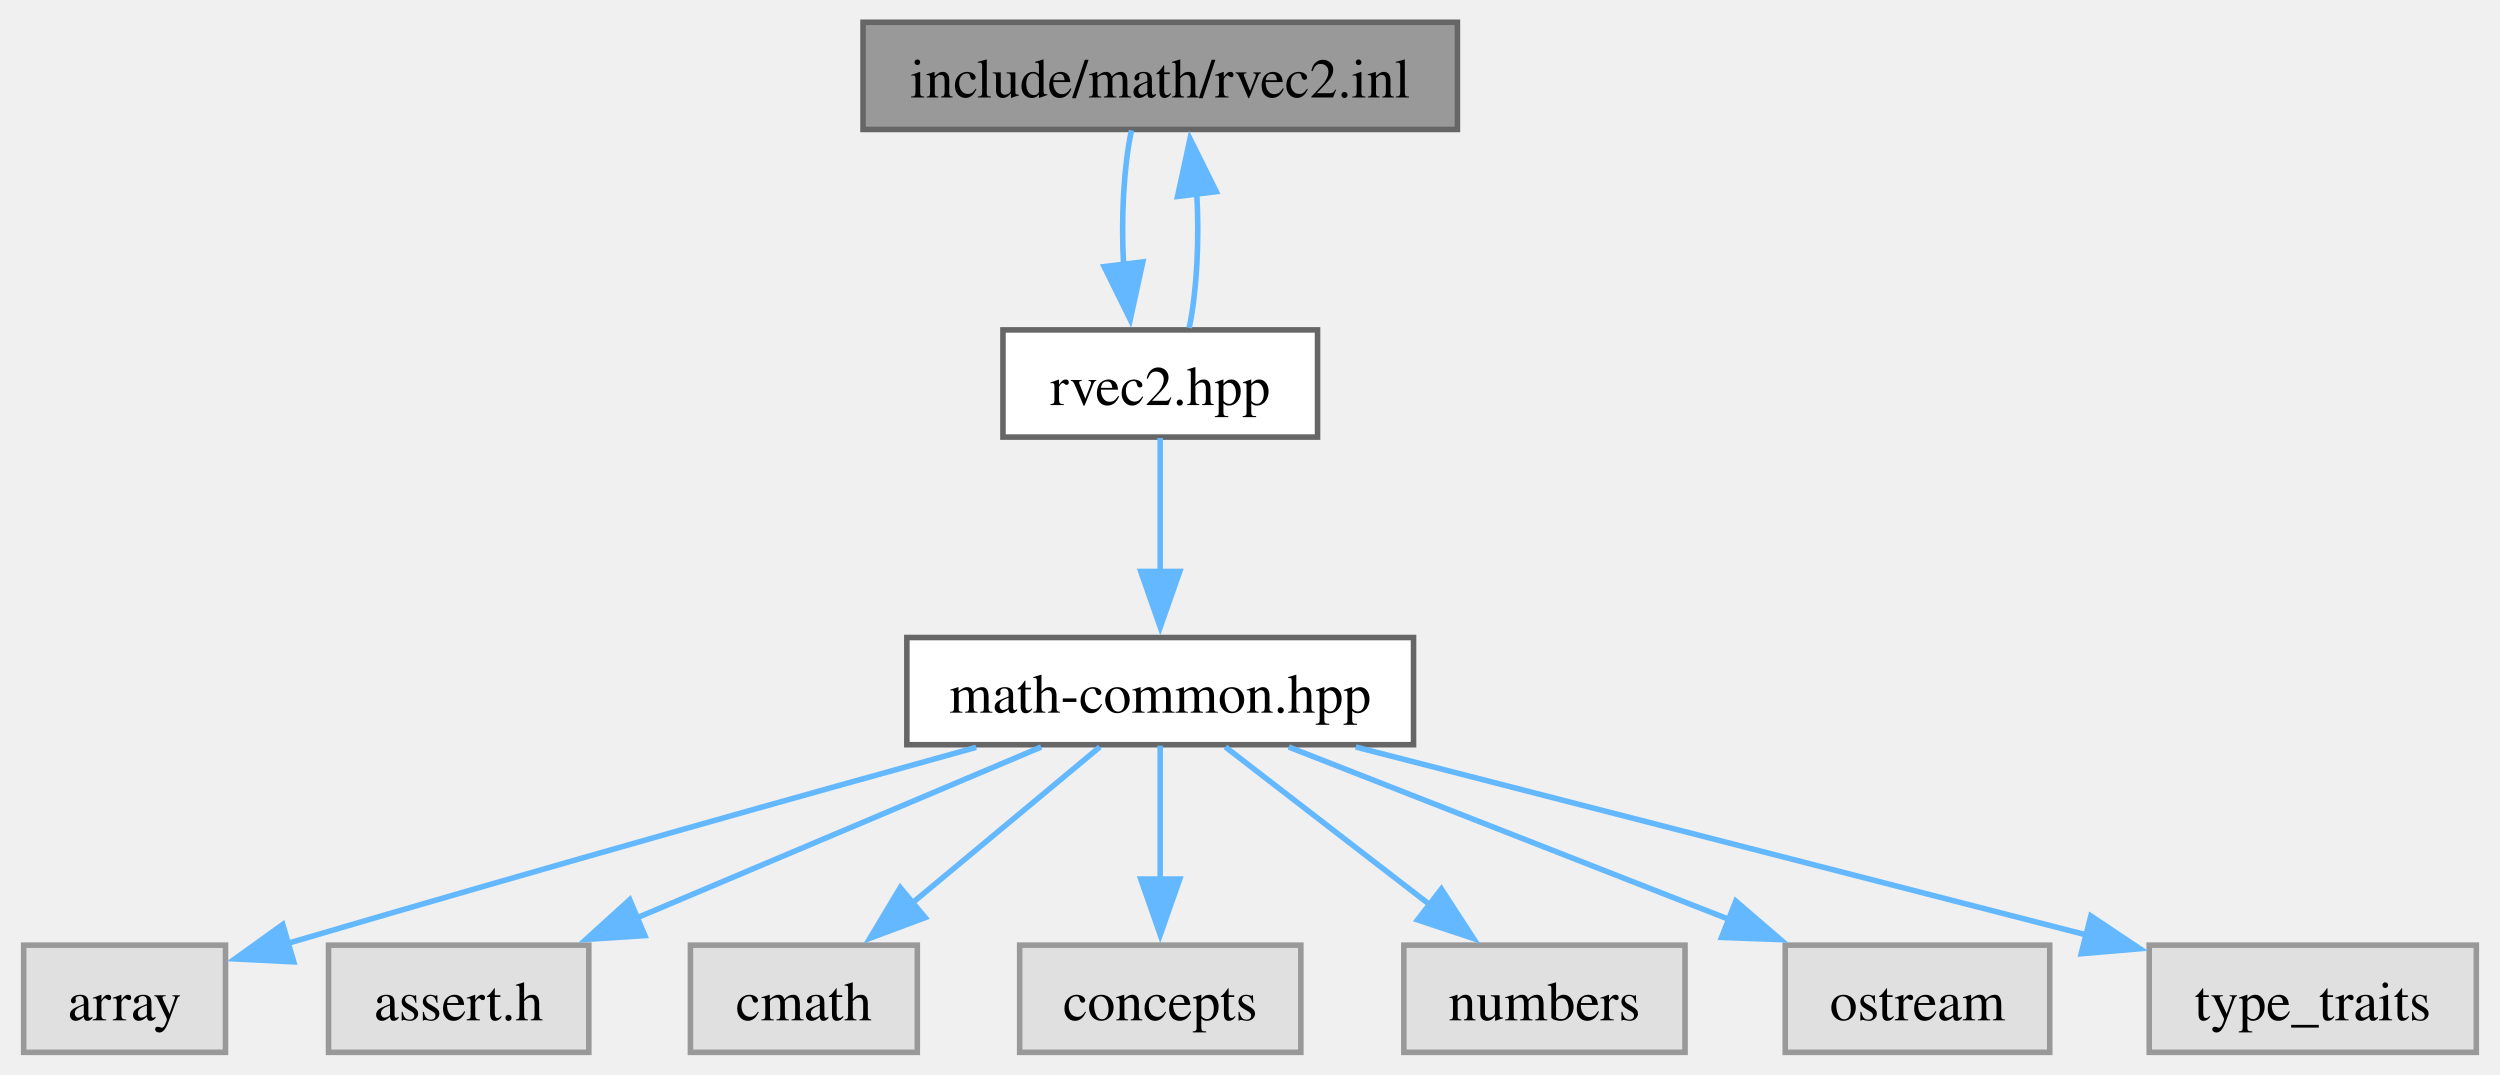
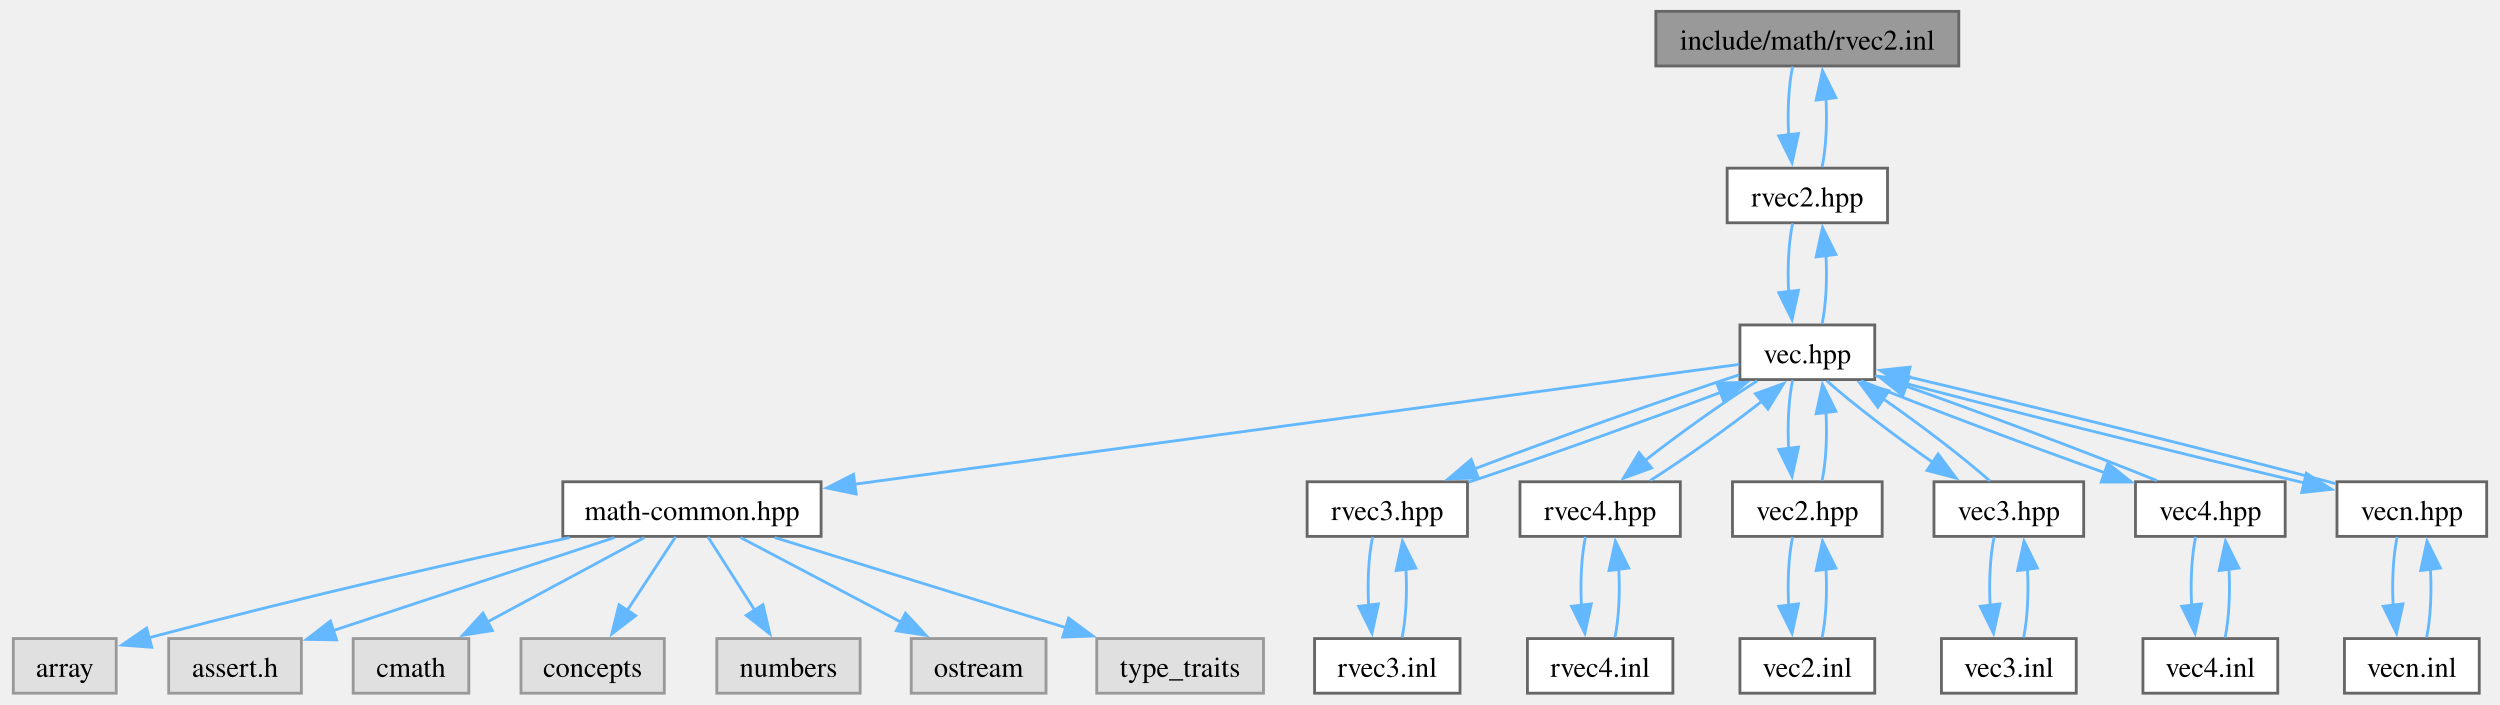
- <svg xmlns="http://www.w3.org/2000/svg" xmlns:xlink="http://www.w3.org/1999/xlink" width="449pt" height="193pt" viewBox="0.00 0.00 448.50 193.00">
-   <g id="graph0" class="graph" transform="scale(1 1) rotate(0) translate(4 189)">
+ <svg xmlns="http://www.w3.org/2000/svg" xmlns:xlink="http://www.w3.org/1999/xlink" width="880pt" height="248pt" viewBox="0.00 0.00 879.50 248.25">
+   <g id="graph0" class="graph" transform="scale(1 1) rotate(0) translate(4 244.25)">
    <g id="Node000001" class="node">
      <g id="a_Node000001">
        <a xlink:title=" ">
-           <polygon fill="#999999" stroke="#666666" points="257.5,-185 150.75,-185 150.75,-165.75 257.5,-165.75 257.5,-185" />
-           <text text-anchor="middle" x="204.12" y="-171.5" font-family="Times,serif" font-size="10.00">include/math/rvec2.inl</text>
+           <polygon fill="#999999" stroke="#666666" points="685.5,-240.25 578.75,-240.25 578.75,-221 685.5,-221 685.5,-240.25" />
+           <text text-anchor="middle" x="632.12" y="-226.75" font-family="Times,serif" font-size="10.00">include/math/rvec2.inl</text>
        </a>
      </g>
    </g>
    <g id="Node000002" class="node">
      <g id="a_Node000002">
        <a xlink:href="../../d4/d44/rvec2_8hpp.html" target="_top" xlink:title="Definitions for the rvec&lt;2, T&gt; specialized template representing 2D vectors with reference-like seman...">
-           <polygon fill="white" stroke="#666666" points="232.38,-129.75 175.88,-129.75 175.88,-110.5 232.38,-110.5 232.38,-129.75" />
-           <text text-anchor="middle" x="204.12" y="-116.25" font-family="Times,serif" font-size="10.00">rvec2.hpp</text>
+           <polygon fill="white" stroke="#666666" points="660.38,-185 603.88,-185 603.88,-165.75 660.38,-165.75 660.38,-185" />
+           <text text-anchor="middle" x="632.12" y="-171.5" font-family="Times,serif" font-size="10.00">rvec2.hpp</text>
        </a>
      </g>
    </g>
    <g id="edge1_Node000001_Node000002" class="edge">
      <g id="a_edge1_Node000001_Node000002">
        <a xlink:title=" ">
-           <path fill="none" stroke="#63b8ff" d="M198.96,-165.58C197.55,-158.99 197.08,-149.71 197.55,-141.32" />
-           <polygon fill="#63b8ff" stroke="#63b8ff" points="201,-141.96 198.74,-131.61 194.05,-141.12 201,-141.96" />
-         </a>
-       </g>
-     </g>
-     <g id="edge10_Node000002_Node000001" class="edge">
-       <g id="a_edge10_Node000002_Node000001">
-         <a xlink:title=" ">
-           <path fill="none" stroke="#63b8ff" d="M209.33,-130.11C210.72,-136.75 211.17,-146.05 210.68,-154.42" />
-           <polygon fill="#63b8ff" stroke="#63b8ff" points="207.24,-153.72 209.48,-164.08 214.19,-154.59 207.24,-153.72" />
+           <path fill="none" stroke="#63b8ff" d="M626.96,-220.83C625.55,-214.24 625.08,-204.96 625.55,-196.57" />
+           <polygon fill="#63b8ff" stroke="#63b8ff" points="629,-197.21 626.74,-186.86 622.05,-196.37 629,-197.21" />
+         </a>
+       </g>
+     </g>
+     <g id="edge36_Node000002_Node000001" class="edge">
+       <g id="a_edge36_Node000002_Node000001">
+         <a xlink:title=" ">
+           <path fill="none" stroke="#63b8ff" d="M637.33,-185.36C638.72,-192 639.17,-201.3 638.68,-209.67" />
+           <polygon fill="#63b8ff" stroke="#63b8ff" points="635.24,-208.97 637.48,-219.33 642.19,-209.84 635.24,-208.97" />
        </a>
      </g>
    </g>
    <g id="Node000003" class="node">
      <g id="a_Node000003">
-         <a xlink:href="../../d8/d24/math-common_8hpp.html" target="_top" xlink:title=" ">
-           <polygon fill="white" stroke="#666666" points="249.62,-74.5 158.62,-74.5 158.62,-55.25 249.62,-55.25 249.62,-74.5" />
-           <text text-anchor="middle" x="204.12" y="-61" font-family="Times,serif" font-size="10.00">math-common.hpp</text>
+         <a xlink:href="../../d7/d7c/vec_8hpp.html" target="_top" xlink:title=" ">
+           <polygon fill="white" stroke="#666666" points="655.88,-129.75 608.38,-129.75 608.38,-110.5 655.88,-110.5 655.88,-129.75" />
+           <text text-anchor="middle" x="632.12" y="-116.25" font-family="Times,serif" font-size="10.00">vec.hpp</text>
        </a>
      </g>
    </g>
    <g id="edge2_Node000002_Node000003" class="edge">
      <g id="a_edge2_Node000002_Node000003">
        <a xlink:title=" ">
-           <path fill="none" stroke="#63b8ff" d="M204.12,-110.33C204.12,-103.82 204.12,-94.67 204.12,-86.37" />
-           <polygon fill="#63b8ff" stroke="#63b8ff" points="207.63,-86.37 204.13,-76.37 200.63,-86.37 207.63,-86.37" />
+           <path fill="none" stroke="#63b8ff" d="M626.96,-165.58C625.55,-158.99 625.08,-149.71 625.55,-141.32" />
+           <polygon fill="#63b8ff" stroke="#63b8ff" points="629,-141.96 626.74,-131.61 622.05,-141.12 629,-141.96" />
+         </a>
+       </g>
+     </g>
+     <g id="edge11_Node000003_Node000002" class="edge">
+       <g id="a_edge11_Node000003_Node000002">
+         <a xlink:title=" ">
+           <path fill="none" stroke="#63b8ff" d="M637.33,-130.11C638.72,-136.75 639.17,-146.05 638.68,-154.42" />
+           <polygon fill="#63b8ff" stroke="#63b8ff" points="635.24,-153.72 637.48,-164.08 642.19,-154.59 635.24,-153.72" />
        </a>
      </g>
    </g>
    <g id="Node000004" class="node">
      <g id="a_Node000004">
+         <a xlink:href="../../d8/d24/math-common_8hpp.html" target="_top" xlink:title=" ">
+           <polygon fill="white" stroke="#666666" points="284.62,-74.5 193.62,-74.5 193.62,-55.25 284.62,-55.25 284.62,-74.5" />
+           <text text-anchor="middle" x="239.12" y="-61" font-family="Times,serif" font-size="10.00">math-common.hpp</text>
+         </a>
+       </g>
+     </g>
+     <g id="edge3_Node000003_Node000004" class="edge">
+       <g id="a_edge3_Node000003_Node000004">
+         <a xlink:title=" ">
+           <path fill="none" stroke="#63b8ff" d="M608.13,-115.87C546.97,-107.59 383.88,-85.49 296.42,-73.64" />
+           <polygon fill="#63b8ff" stroke="#63b8ff" points="296.99,-70.18 286.61,-72.31 296.05,-77.12 296.99,-70.18" />
+         </a>
+       </g>
+     </g>
+     <g id="Node000012" class="node">
+       <g id="a_Node000012">
+         <a xlink:href="../../d9/dc3/rvec3_8hpp.html" target="_top" xlink:title="Provides the implementation of a 3D reference vector.">
+           <polygon fill="white" stroke="#666666" points="512.38,-74.5 455.88,-74.5 455.88,-55.25 512.38,-55.25 512.38,-74.5" />
+           <text text-anchor="middle" x="484.12" y="-61" font-family="Times,serif" font-size="10.00">rvec3.hpp</text>
+         </a>
+       </g>
+     </g>
+     <g id="edge12_Node000003_Node000012" class="edge">
+       <g id="a_edge12_Node000003_Node000012">
+         <a xlink:title=" ">
+           <path fill="none" stroke="#63b8ff" d="M608.05,-112.16C582.56,-103.79 542.59,-89.55 514.88,-79.07" />
+           <polygon fill="#63b8ff" stroke="#63b8ff" points="516.2,-75.83 505.61,-75.52 513.69,-82.36 516.2,-75.83" />
+         </a>
+       </g>
+     </g>
+     <g id="Node000014" class="node">
+       <g id="a_Node000014">
+         <a xlink:href="../../d2/d88/rvec4_8hpp.html" target="_top" xlink:title="Defines a 4-dimensional reference vector struct.">
+           <polygon fill="white" stroke="#666666" points="587.38,-74.5 530.88,-74.5 530.88,-55.25 587.38,-55.25 587.38,-74.5" />
+           <text text-anchor="middle" x="559.12" y="-61" font-family="Times,serif" font-size="10.00">rvec4.hpp</text>
+         </a>
+       </g>
+     </g>
+     <g id="edge16_Node000003_Node000014" class="edge">
+       <g id="a_edge16_Node000003_Node000014">
+         <a xlink:title=" ">
+           <path fill="none" stroke="#63b8ff" d="M614.52,-110.09C602.37,-102.4 586.61,-91.15 574.88,-81.93" />
+           <polygon fill="#63b8ff" stroke="#63b8ff" points="577.26,-79.36 567.31,-75.73 572.83,-84.77 577.26,-79.36" />
+         </a>
+       </g>
+     </g>
+     <g id="Node000016" class="node">
+       <g id="a_Node000016">
+         <a xlink:href="../../dd/d91/vec2_8hpp.html" target="_top" xlink:title="Defines a 2D vector and provides its operations.">
+           <polygon fill="white" stroke="#666666" points="658.5,-74.5 605.75,-74.5 605.75,-55.25 658.5,-55.25 658.5,-74.5" />
+           <text text-anchor="middle" x="632.12" y="-61" font-family="Times,serif" font-size="10.00">vec2.hpp</text>
+         </a>
+       </g>
+     </g>
+     <g id="edge20_Node000003_Node000016" class="edge">
+       <g id="a_edge20_Node000003_Node000016">
+         <a xlink:title=" ">
+           <path fill="none" stroke="#63b8ff" d="M626.96,-110.33C625.55,-103.74 625.08,-94.46 625.55,-86.07" />
+           <polygon fill="#63b8ff" stroke="#63b8ff" points="629,-86.71 626.74,-76.36 622.05,-85.87 629,-86.71" />
+         </a>
+       </g>
+     </g>
+     <g id="Node000018" class="node">
+       <g id="a_Node000018">
+         <a xlink:href="../../d9/dcd/vec3_8hpp.html" target="_top" xlink:title="Header file for the 3D vector definition.">
+           <polygon fill="white" stroke="#666666" points="729.5,-74.5 676.75,-74.5 676.75,-55.25 729.5,-55.25 729.5,-74.5" />
+           <text text-anchor="middle" x="703.12" y="-61" font-family="Times,serif" font-size="10.00">vec3.hpp</text>
+         </a>
+       </g>
+     </g>
+     <g id="edge24_Node000003_Node000018" class="edge">
+       <g id="a_edge24_Node000003_Node000018">
+         <a xlink:title=" ">
+           <path fill="none" stroke="#63b8ff" d="M638.95,-110.09C647.82,-102.21 662.96,-90.61 676.41,-81.27" />
+           <polygon fill="#63b8ff" stroke="#63b8ff" points="678.2,-84.29 684.54,-75.8 674.29,-78.48 678.2,-84.29" />
+         </a>
+       </g>
+     </g>
+     <g id="Node000020" class="node">
+       <g id="a_Node000020">
+         <a xlink:href="../../dd/dc5/vec4_8hpp.html" target="_top" xlink:title="Contains the definition of the vec&lt;4, T&gt; structure.">
+           <polygon fill="white" stroke="#666666" points="800.5,-74.5 747.75,-74.5 747.75,-55.25 800.5,-55.25 800.5,-74.5" />
+           <text text-anchor="middle" x="774.12" y="-61" font-family="Times,serif" font-size="10.00">vec4.hpp</text>
+         </a>
+       </g>
+     </g>
+     <g id="edge28_Node000003_Node000020" class="edge">
+       <g id="a_edge28_Node000003_Node000020">
+         <a xlink:title=" ">
+           <path fill="none" stroke="#63b8ff" d="M651,-110.09C672.92,-101.17 709.25,-87.49 736.86,-77.7" />
+           <polygon fill="#63b8ff" stroke="#63b8ff" points="738,-81.01 746.29,-74.41 735.69,-74.4 738,-81.01" />
+         </a>
+       </g>
+     </g>
+     <g id="Node000022" class="node">
+       <g id="a_Node000022">
+         <a xlink:href="../../d4/d02/vecn_8hpp.html" target="_top" xlink:title="Contains the definition of the generic vec&lt;L, T&gt; structure.">
+           <polygon fill="white" stroke="#666666" points="871.5,-74.5 818.75,-74.5 818.75,-55.25 871.5,-55.25 871.5,-74.5" />
+           <text text-anchor="middle" x="845.12" y="-61" font-family="Times,serif" font-size="10.00">vecn.hpp</text>
+         </a>
+       </g>
+     </g>
+     <g id="edge32_Node000003_Node000022" class="edge">
+       <g id="a_edge32_Node000003_Node000022">
+         <a xlink:title=" ">
+           <path fill="none" stroke="#63b8ff" d="M656.06,-111.94C692.93,-102.09 763.49,-84.43 807.29,-74.08" />
+           <polygon fill="#63b8ff" stroke="#63b8ff" points="807.93,-77.52 816.87,-71.83 806.33,-70.7 807.93,-77.52" />
+         </a>
+       </g>
+     </g>
+     <g id="Node000005" class="node">
+       <g id="a_Node000005">
        <a xlink:title=" ">
          <polygon fill="#e0e0e0" stroke="#999999" points="36.25,-19.25 0,-19.25 0,0 36.25,0 36.25,-19.25" />
          <text text-anchor="middle" x="18.12" y="-5.75" font-family="Times,serif" font-size="10.00">array</text>
        </a>
      </g>
    </g>
-     <g id="edge3_Node000003_Node000004" class="edge">
-       <g id="a_edge3_Node000003_Node000004">
-         <a xlink:title=" ">
-           <path fill="none" stroke="#63b8ff" d="M171.07,-54.78C141.25,-46.53 95.92,-33.84 47.24,-19.52" />
-           <polygon fill="#63b8ff" stroke="#63b8ff" points="48.51,-16.25 37.93,-16.78 46.53,-22.96 48.51,-16.25" />
-         </a>
-       </g>
-     </g>
-     <g id="Node000005" class="node">
-       <g id="a_Node000005">
+     <g id="edge4_Node000004_Node000005" class="edge">
+       <g id="a_edge4_Node000004_Node000005">
+         <a xlink:title=" ">
+           <path fill="none" stroke="#63b8ff" d="M195.98,-54.83C159.1,-46.88 104.39,-34.62 47.72,-19.52" />
+           <polygon fill="#63b8ff" stroke="#63b8ff" points="48.77,-16.18 38.21,-16.96 46.96,-22.94 48.77,-16.18" />
+         </a>
+       </g>
+     </g>
+     <g id="Node000006" class="node">
+       <g id="a_Node000006">
        <a xlink:title=" ">
          <polygon fill="#e0e0e0" stroke="#999999" points="101.5,-19.25 54.75,-19.25 54.75,0 101.5,0 101.5,-19.25" />
          <text text-anchor="middle" x="78.12" y="-5.75" font-family="Times,serif" font-size="10.00">assert.h</text>
        </a>
      </g>
    </g>
-     <g id="edge4_Node000003_Node000005" class="edge">
-       <g id="a_edge4_Node000003_Node000005">
-         <a xlink:title=" ">
-           <path fill="none" stroke="#63b8ff" d="M182.75,-54.84C162.84,-46.43 132.89,-33.77 110.12,-24.15" />
-           <polygon fill="#63b8ff" stroke="#63b8ff" points="111.57,-20.96 101,-20.29 108.85,-27.41 111.57,-20.96" />
-         </a>
-       </g>
-     </g>
-     <g id="Node000006" class="node">
-       <g id="a_Node000006">
+     <g id="edge5_Node000004_Node000006" class="edge">
+       <g id="a_edge5_Node000004_Node000006">
+         <a xlink:title=" ">
+           <path fill="none" stroke="#63b8ff" d="M211.81,-54.84C184.45,-45.79 142.24,-31.83 112.58,-22.02" />
+           <polygon fill="#63b8ff" stroke="#63b8ff" points="113.92,-18.78 103.33,-18.96 111.72,-25.42 113.92,-18.78" />
+         </a>
+       </g>
+     </g>
+     <g id="Node000007" class="node">
+       <g id="a_Node000007">
        <a xlink:title=" ">
          <polygon fill="#e0e0e0" stroke="#999999" points="160.5,-19.25 119.75,-19.25 119.75,0 160.5,0 160.5,-19.25" />
          <text text-anchor="middle" x="140.12" y="-5.75" font-family="Times,serif" font-size="10.00">cmath</text>
        </a>
      </g>
    </g>
-     <g id="edge5_Node000003_Node000006" class="edge">
-       <g id="a_edge5_Node000003_Node000006">
-         <a xlink:title=" ">
-           <path fill="none" stroke="#63b8ff" d="M193.27,-54.84C184.02,-47.15 170.5,-35.9 159.42,-26.68" />
-           <polygon fill="#63b8ff" stroke="#63b8ff" points="161.91,-24.2 151.98,-20.49 157.43,-29.58 161.91,-24.2" />
-         </a>
-       </g>
-     </g>
-     <g id="Node000007" class="node">
-       <g id="a_Node000007">
+     <g id="edge6_Node000004_Node000007" class="edge">
+       <g id="a_edge6_Node000004_Node000007">
+         <a xlink:title=" ">
+           <path fill="none" stroke="#63b8ff" d="M222.33,-54.84C207.11,-46.66 184.43,-34.46 166.74,-24.94" />
+           <polygon fill="#63b8ff" stroke="#63b8ff" points="168.8,-22.07 158.33,-20.42 165.48,-28.24 168.8,-22.07" />
+         </a>
+       </g>
+     </g>
+     <g id="Node000008" class="node">
+       <g id="a_Node000008">
        <a xlink:title=" ">
          <polygon fill="#e0e0e0" stroke="#999999" points="229.38,-19.25 178.88,-19.25 178.88,0 229.38,0 229.38,-19.25" />
          <text text-anchor="middle" x="204.12" y="-5.75" font-family="Times,serif" font-size="10.00">concepts</text>
        </a>
      </g>
    </g>
-     <g id="edge6_Node000003_Node000007" class="edge">
-       <g id="a_edge6_Node000003_Node000007">
-         <a xlink:title=" ">
-           <path fill="none" stroke="#63b8ff" d="M204.12,-55.08C204.12,-48.57 204.12,-39.42 204.12,-31.12" />
-           <polygon fill="#63b8ff" stroke="#63b8ff" points="207.63,-31.12 204.13,-21.12 200.63,-31.12 207.63,-31.12" />
-         </a>
-       </g>
-     </g>
-     <g id="Node000008" class="node">
-       <g id="a_Node000008">
+     <g id="edge7_Node000004_Node000008" class="edge">
+       <g id="a_edge7_Node000004_Node000008">
+         <a xlink:title=" ">
+           <path fill="none" stroke="#63b8ff" d="M233.35,-55.08C228.71,-48.03 222.05,-37.9 216.26,-29.08" />
+           <polygon fill="#63b8ff" stroke="#63b8ff" points="219.28,-27.31 210.86,-20.87 213.43,-31.15 219.28,-27.31" />
+         </a>
+       </g>
+     </g>
+     <g id="Node000009" class="node">
+       <g id="a_Node000009">
        <a xlink:title=" ">
          <polygon fill="#e0e0e0" stroke="#999999" points="298.38,-19.25 247.88,-19.25 247.88,0 298.38,0 298.38,-19.25" />
          <text text-anchor="middle" x="273.12" y="-5.75" font-family="Times,serif" font-size="10.00">numbers</text>
        </a>
      </g>
    </g>
-     <g id="edge7_Node000003_Node000008" class="edge">
-       <g id="a_edge7_Node000003_Node000008">
-         <a xlink:title=" ">
-           <path fill="none" stroke="#63b8ff" d="M215.83,-54.84C225.9,-47.07 240.67,-35.67 252.69,-26.4" />
-           <polygon fill="#63b8ff" stroke="#63b8ff" points="254.62,-29.33 260.39,-20.45 250.34,-23.79 254.62,-29.33" />
-         </a>
-       </g>
-     </g>
-     <g id="Node000009" class="node">
-       <g id="a_Node000009">
+     <g id="edge8_Node000004_Node000009" class="edge">
+       <g id="a_edge8_Node000004_Node000009">
+         <a xlink:title=" ">
+           <path fill="none" stroke="#63b8ff" d="M244.74,-55.08C249.24,-48.03 255.71,-37.9 261.34,-29.08" />
+           <polygon fill="#63b8ff" stroke="#63b8ff" points="264.14,-31.2 266.57,-20.88 258.24,-27.43 264.14,-31.2" />
+         </a>
+       </g>
+     </g>
+     <g id="Node000010" class="node">
+       <g id="a_Node000010">
        <a xlink:title=" ">
          <polygon fill="#e0e0e0" stroke="#999999" points="363.88,-19.25 316.38,-19.25 316.38,0 363.88,0 363.88,-19.25" />
          <text text-anchor="middle" x="340.12" y="-5.75" font-family="Times,serif" font-size="10.00">ostream</text>
        </a>
      </g>
    </g>
-     <g id="edge8_Node000003_Node000009" class="edge">
-       <g id="a_edge8_Node000003_Node000009">
-         <a xlink:title=" ">
-           <path fill="none" stroke="#63b8ff" d="M227.2,-54.84C248.88,-46.35 281.61,-33.54 306.25,-23.89" />
-           <polygon fill="#63b8ff" stroke="#63b8ff" points="307.5,-27.16 315.53,-20.25 304.94,-20.64 307.5,-27.16" />
-         </a>
-       </g>
-     </g>
-     <g id="Node000010" class="node">
-       <g id="a_Node000010">
+     <g id="edge9_Node000004_Node000010" class="edge">
+       <g id="a_edge9_Node000004_Node000010">
+         <a xlink:title=" ">
+           <path fill="none" stroke="#63b8ff" d="M256.26,-54.84C271.78,-46.66 294.93,-34.46 312.97,-24.94" />
+           <polygon fill="#63b8ff" stroke="#63b8ff" points="314.36,-28.17 321.57,-20.41 311.09,-21.98 314.36,-28.17" />
+         </a>
+       </g>
+     </g>
+     <g id="Node000011" class="node">
+       <g id="a_Node000011">
        <a xlink:title=" ">
          <polygon fill="#e0e0e0" stroke="#999999" points="440.5,-19.25 381.75,-19.25 381.75,0 440.5,0 440.5,-19.25" />
          <text text-anchor="middle" x="411.12" y="-5.75" font-family="Times,serif" font-size="10.00">type_traits</text>
        </a>
      </g>
    </g>
-     <g id="edge9_Node000003_Node000010" class="edge">
-       <g id="a_edge9_Node000003_Node000010">
-         <a xlink:title=" ">
-           <path fill="none" stroke="#63b8ff" d="M239.24,-54.84C275.67,-45.47 332.56,-30.84 370.8,-21" />
-           <polygon fill="#63b8ff" stroke="#63b8ff" points="371.27,-24.49 380.08,-18.61 369.53,-17.71 371.27,-24.49" />
+     <g id="edge10_Node000004_Node000011" class="edge">
+       <g id="a_edge10_Node000004_Node000011">
+         <a xlink:title=" ">
+           <path fill="none" stroke="#63b8ff" d="M268.3,-54.84C296.6,-46.08 339.74,-32.73 371.21,-22.98" />
+           <polygon fill="#63b8ff" stroke="#63b8ff" points="371.84,-26.45 380.36,-20.15 369.77,-19.76 371.84,-26.45" />
+         </a>
+       </g>
+     </g>
+     <g id="edge13_Node000012_Node000003" class="edge">
+       <g id="a_edge13_Node000012_Node000003">
+         <a xlink:title=" ">
+           <path fill="none" stroke="#63b8ff" d="M512.74,-74.34C538.38,-82.88 575.64,-96.19 601.78,-106.08" />
+           <polygon fill="#63b8ff" stroke="#63b8ff" points="600.23,-109.24 610.82,-109.55 602.74,-102.7 600.23,-109.24" />
+         </a>
+       </g>
+     </g>
+     <g id="Node000013" class="node">
+       <g id="a_Node000013">
+         <a xlink:href="../../d7/d70/rvec3_8inl.html" target="_top" xlink:title=" ">
+           <polygon fill="white" stroke="#666666" points="509.75,-19.25 458.5,-19.25 458.5,0 509.75,0 509.75,-19.25" />
+           <text text-anchor="middle" x="484.12" y="-5.75" font-family="Times,serif" font-size="10.00">rvec3.inl</text>
+         </a>
+       </g>
+     </g>
+     <g id="edge14_Node000012_Node000013" class="edge">
+       <g id="a_edge14_Node000012_Node000013">
+         <a xlink:title=" ">
+           <path fill="none" stroke="#63b8ff" d="M478.96,-55.08C477.55,-48.49 477.08,-39.21 477.55,-30.82" />
+           <polygon fill="#63b8ff" stroke="#63b8ff" points="481,-31.46 478.74,-21.11 474.05,-30.62 481,-31.46" />
+         </a>
+       </g>
+     </g>
+     <g id="edge15_Node000013_Node000012" class="edge">
+       <g id="a_edge15_Node000013_Node000012">
+         <a xlink:title=" ">
+           <path fill="none" stroke="#63b8ff" d="M489.33,-19.61C490.72,-26.25 491.17,-35.55 490.68,-43.92" />
+           <polygon fill="#63b8ff" stroke="#63b8ff" points="487.24,-43.22 489.48,-53.58 494.19,-44.09 487.24,-43.22" />
+         </a>
+       </g>
+     </g>
+     <g id="edge17_Node000014_Node000003" class="edge">
+       <g id="a_edge17_Node000014_Node000003">
+         <a xlink:title=" ">
+           <path fill="none" stroke="#63b8ff" d="M576.8,-74.95C588.89,-82.62 604.54,-93.78 616.23,-102.96" />
+           <polygon fill="#63b8ff" stroke="#63b8ff" points="613.83,-105.52 623.79,-109.13 618.26,-100.1 613.83,-105.52" />
+         </a>
+       </g>
+     </g>
+     <g id="Node000015" class="node">
+       <g id="a_Node000015">
+         <a xlink:href="../../d1/d9f/rvec4_8inl.html" target="_top" xlink:title=" ">
+           <polygon fill="white" stroke="#666666" points="584.75,-19.25 533.5,-19.25 533.5,0 584.75,0 584.75,-19.25" />
+           <text text-anchor="middle" x="559.12" y="-5.75" font-family="Times,serif" font-size="10.00">rvec4.inl</text>
+         </a>
+       </g>
+     </g>
+     <g id="edge18_Node000014_Node000015" class="edge">
+       <g id="a_edge18_Node000014_Node000015">
+         <a xlink:title=" ">
+           <path fill="none" stroke="#63b8ff" d="M553.96,-55.08C552.55,-48.49 552.08,-39.21 552.55,-30.82" />
+           <polygon fill="#63b8ff" stroke="#63b8ff" points="556,-31.46 553.74,-21.11 549.05,-30.62 556,-31.46" />
+         </a>
+       </g>
+     </g>
+     <g id="edge19_Node000015_Node000014" class="edge">
+       <g id="a_edge19_Node000015_Node000014">
+         <a xlink:title=" ">
+           <path fill="none" stroke="#63b8ff" d="M564.33,-19.61C565.72,-26.25 566.17,-35.55 565.68,-43.92" />
+           <polygon fill="#63b8ff" stroke="#63b8ff" points="562.24,-43.22 564.48,-53.58 569.19,-44.09 562.24,-43.22" />
+         </a>
+       </g>
+     </g>
+     <g id="edge21_Node000016_Node000003" class="edge">
+       <g id="a_edge21_Node000016_Node000003">
+         <a xlink:title=" ">
+           <path fill="none" stroke="#63b8ff" d="M637.33,-74.86C638.72,-81.5 639.17,-90.8 638.68,-99.17" />
+           <polygon fill="#63b8ff" stroke="#63b8ff" points="635.24,-98.47 637.48,-108.83 642.19,-99.34 635.24,-98.47" />
+         </a>
+       </g>
+     </g>
+     <g id="Node000017" class="node">
+       <g id="a_Node000017">
+         <a xlink:href="../../d2/d56/vec2_8inl.html" target="_top" xlink:title=" ">
+           <polygon fill="white" stroke="#666666" points="655.88,-19.25 608.38,-19.25 608.38,0 655.88,0 655.88,-19.25" />
+           <text text-anchor="middle" x="632.12" y="-5.75" font-family="Times,serif" font-size="10.00">vec2.inl</text>
+         </a>
+       </g>
+     </g>
+     <g id="edge22_Node000016_Node000017" class="edge">
+       <g id="a_edge22_Node000016_Node000017">
+         <a xlink:title=" ">
+           <path fill="none" stroke="#63b8ff" d="M626.96,-55.08C625.55,-48.49 625.08,-39.21 625.55,-30.82" />
+           <polygon fill="#63b8ff" stroke="#63b8ff" points="629,-31.46 626.74,-21.11 622.05,-30.62 629,-31.46" />
+         </a>
+       </g>
+     </g>
+     <g id="edge23_Node000017_Node000016" class="edge">
+       <g id="a_edge23_Node000017_Node000016">
+         <a xlink:title=" ">
+           <path fill="none" stroke="#63b8ff" d="M637.33,-19.61C638.72,-26.25 639.17,-35.55 638.68,-43.92" />
+           <polygon fill="#63b8ff" stroke="#63b8ff" points="635.24,-43.22 637.48,-53.58 642.19,-44.09 635.24,-43.22" />
+         </a>
+       </g>
+     </g>
+     <g id="edge25_Node000018_Node000003" class="edge">
+       <g id="a_edge25_Node000018_Node000003">
+         <a xlink:title=" ">
+           <path fill="none" stroke="#63b8ff" d="M696.45,-74.77C687.6,-82.66 672.35,-94.34 658.82,-103.74" />
+           <polygon fill="#63b8ff" stroke="#63b8ff" points="656.98,-100.76 650.64,-109.25 660.89,-106.57 656.98,-100.76" />
+         </a>
+       </g>
+     </g>
+     <g id="Node000019" class="node">
+       <g id="a_Node000019">
+         <a xlink:href="../../d3/dc9/vec3_8inl.html" target="_top" xlink:title=" ">
+           <polygon fill="white" stroke="#666666" points="726.88,-19.25 679.38,-19.25 679.38,0 726.88,0 726.88,-19.25" />
+           <text text-anchor="middle" x="703.12" y="-5.75" font-family="Times,serif" font-size="10.00">vec3.inl</text>
+         </a>
+       </g>
+     </g>
+     <g id="edge26_Node000018_Node000019" class="edge">
+       <g id="a_edge26_Node000018_Node000019">
+         <a xlink:title=" ">
+           <path fill="none" stroke="#63b8ff" d="M697.96,-55.08C696.55,-48.49 696.08,-39.21 696.55,-30.82" />
+           <polygon fill="#63b8ff" stroke="#63b8ff" points="700,-31.46 697.74,-21.11 693.05,-30.62 700,-31.46" />
+         </a>
+       </g>
+     </g>
+     <g id="edge27_Node000019_Node000018" class="edge">
+       <g id="a_edge27_Node000019_Node000018">
+         <a xlink:title=" ">
+           <path fill="none" stroke="#63b8ff" d="M708.33,-19.61C709.72,-26.25 710.17,-35.55 709.68,-43.92" />
+           <polygon fill="#63b8ff" stroke="#63b8ff" points="706.24,-43.22 708.48,-53.58 713.19,-44.09 706.24,-43.22" />
+         </a>
+       </g>
+     </g>
+     <g id="edge29_Node000020_Node000003" class="edge">
+       <g id="a_edge29_Node000020_Node000003">
+         <a xlink:title=" ">
+           <path fill="none" stroke="#63b8ff" d="M755.28,-74.9C732.61,-84.12 694.51,-98.45 666.58,-108.29" />
+           <polygon fill="#63b8ff" stroke="#63b8ff" points="665.79,-104.86 657.49,-111.45 668.09,-111.47 665.79,-104.86" />
+         </a>
+       </g>
+     </g>
+     <g id="Node000021" class="node">
+       <g id="a_Node000021">
+         <a xlink:href="../../da/d28/vec4_8inl.html" target="_top" xlink:title=" ">
+           <polygon fill="white" stroke="#666666" points="797.88,-19.25 750.38,-19.25 750.38,0 797.88,0 797.88,-19.25" />
+           <text text-anchor="middle" x="774.12" y="-5.75" font-family="Times,serif" font-size="10.00">vec4.inl</text>
+         </a>
+       </g>
+     </g>
+     <g id="edge30_Node000020_Node000021" class="edge">
+       <g id="a_edge30_Node000020_Node000021">
+         <a xlink:title=" ">
+           <path fill="none" stroke="#63b8ff" d="M768.96,-55.08C767.55,-48.49 767.08,-39.21 767.55,-30.82" />
+           <polygon fill="#63b8ff" stroke="#63b8ff" points="771,-31.46 768.74,-21.11 764.05,-30.62 771,-31.46" />
+         </a>
+       </g>
+     </g>
+     <g id="edge31_Node000021_Node000020" class="edge">
+       <g id="a_edge31_Node000021_Node000020">
+         <a xlink:title=" ">
+           <path fill="none" stroke="#63b8ff" d="M779.33,-19.61C780.72,-26.25 781.17,-35.55 780.68,-43.92" />
+           <polygon fill="#63b8ff" stroke="#63b8ff" points="777.24,-43.22 779.48,-53.58 784.19,-44.09 777.24,-43.22" />
+         </a>
+       </g>
+     </g>
+     <g id="edge33_Node000022_Node000003" class="edge">
+       <g id="a_edge33_Node000022_Node000003">
+         <a xlink:title=" ">
+           <path fill="none" stroke="#63b8ff" d="M818.3,-73.83C780,-84 710,-101.49 667.51,-111.5" />
+           <polygon fill="#63b8ff" stroke="#63b8ff" points="666.73,-108.09 657.78,-113.77 668.32,-114.91 666.73,-108.09" />
+         </a>
+       </g>
+     </g>
+     <g id="Node000023" class="node">
+       <g id="a_Node000023">
+         <a xlink:href="../../d6/d8c/vecn_8inl.html" target="_top" xlink:title=" ">
+           <polygon fill="white" stroke="#666666" points="868.88,-19.25 821.38,-19.25 821.38,0 868.88,0 868.88,-19.25" />
+           <text text-anchor="middle" x="845.12" y="-5.75" font-family="Times,serif" font-size="10.00">vecn.inl</text>
+         </a>
+       </g>
+     </g>
+     <g id="edge34_Node000022_Node000023" class="edge">
+       <g id="a_edge34_Node000022_Node000023">
+         <a xlink:title=" ">
+           <path fill="none" stroke="#63b8ff" d="M839.96,-55.08C838.55,-48.49 838.08,-39.21 838.55,-30.82" />
+           <polygon fill="#63b8ff" stroke="#63b8ff" points="842,-31.46 839.74,-21.11 835.05,-30.62 842,-31.46" />
+         </a>
+       </g>
+     </g>
+     <g id="edge35_Node000023_Node000022" class="edge">
+       <g id="a_edge35_Node000023_Node000022">
+         <a xlink:title=" ">
+           <path fill="none" stroke="#63b8ff" d="M850.33,-19.61C851.72,-26.25 852.17,-35.55 851.68,-43.92" />
+           <polygon fill="#63b8ff" stroke="#63b8ff" points="848.24,-43.22 850.48,-53.58 855.19,-44.09 848.24,-43.22" />
        </a>
      </g>
    </g>
  </g>
</svg>
